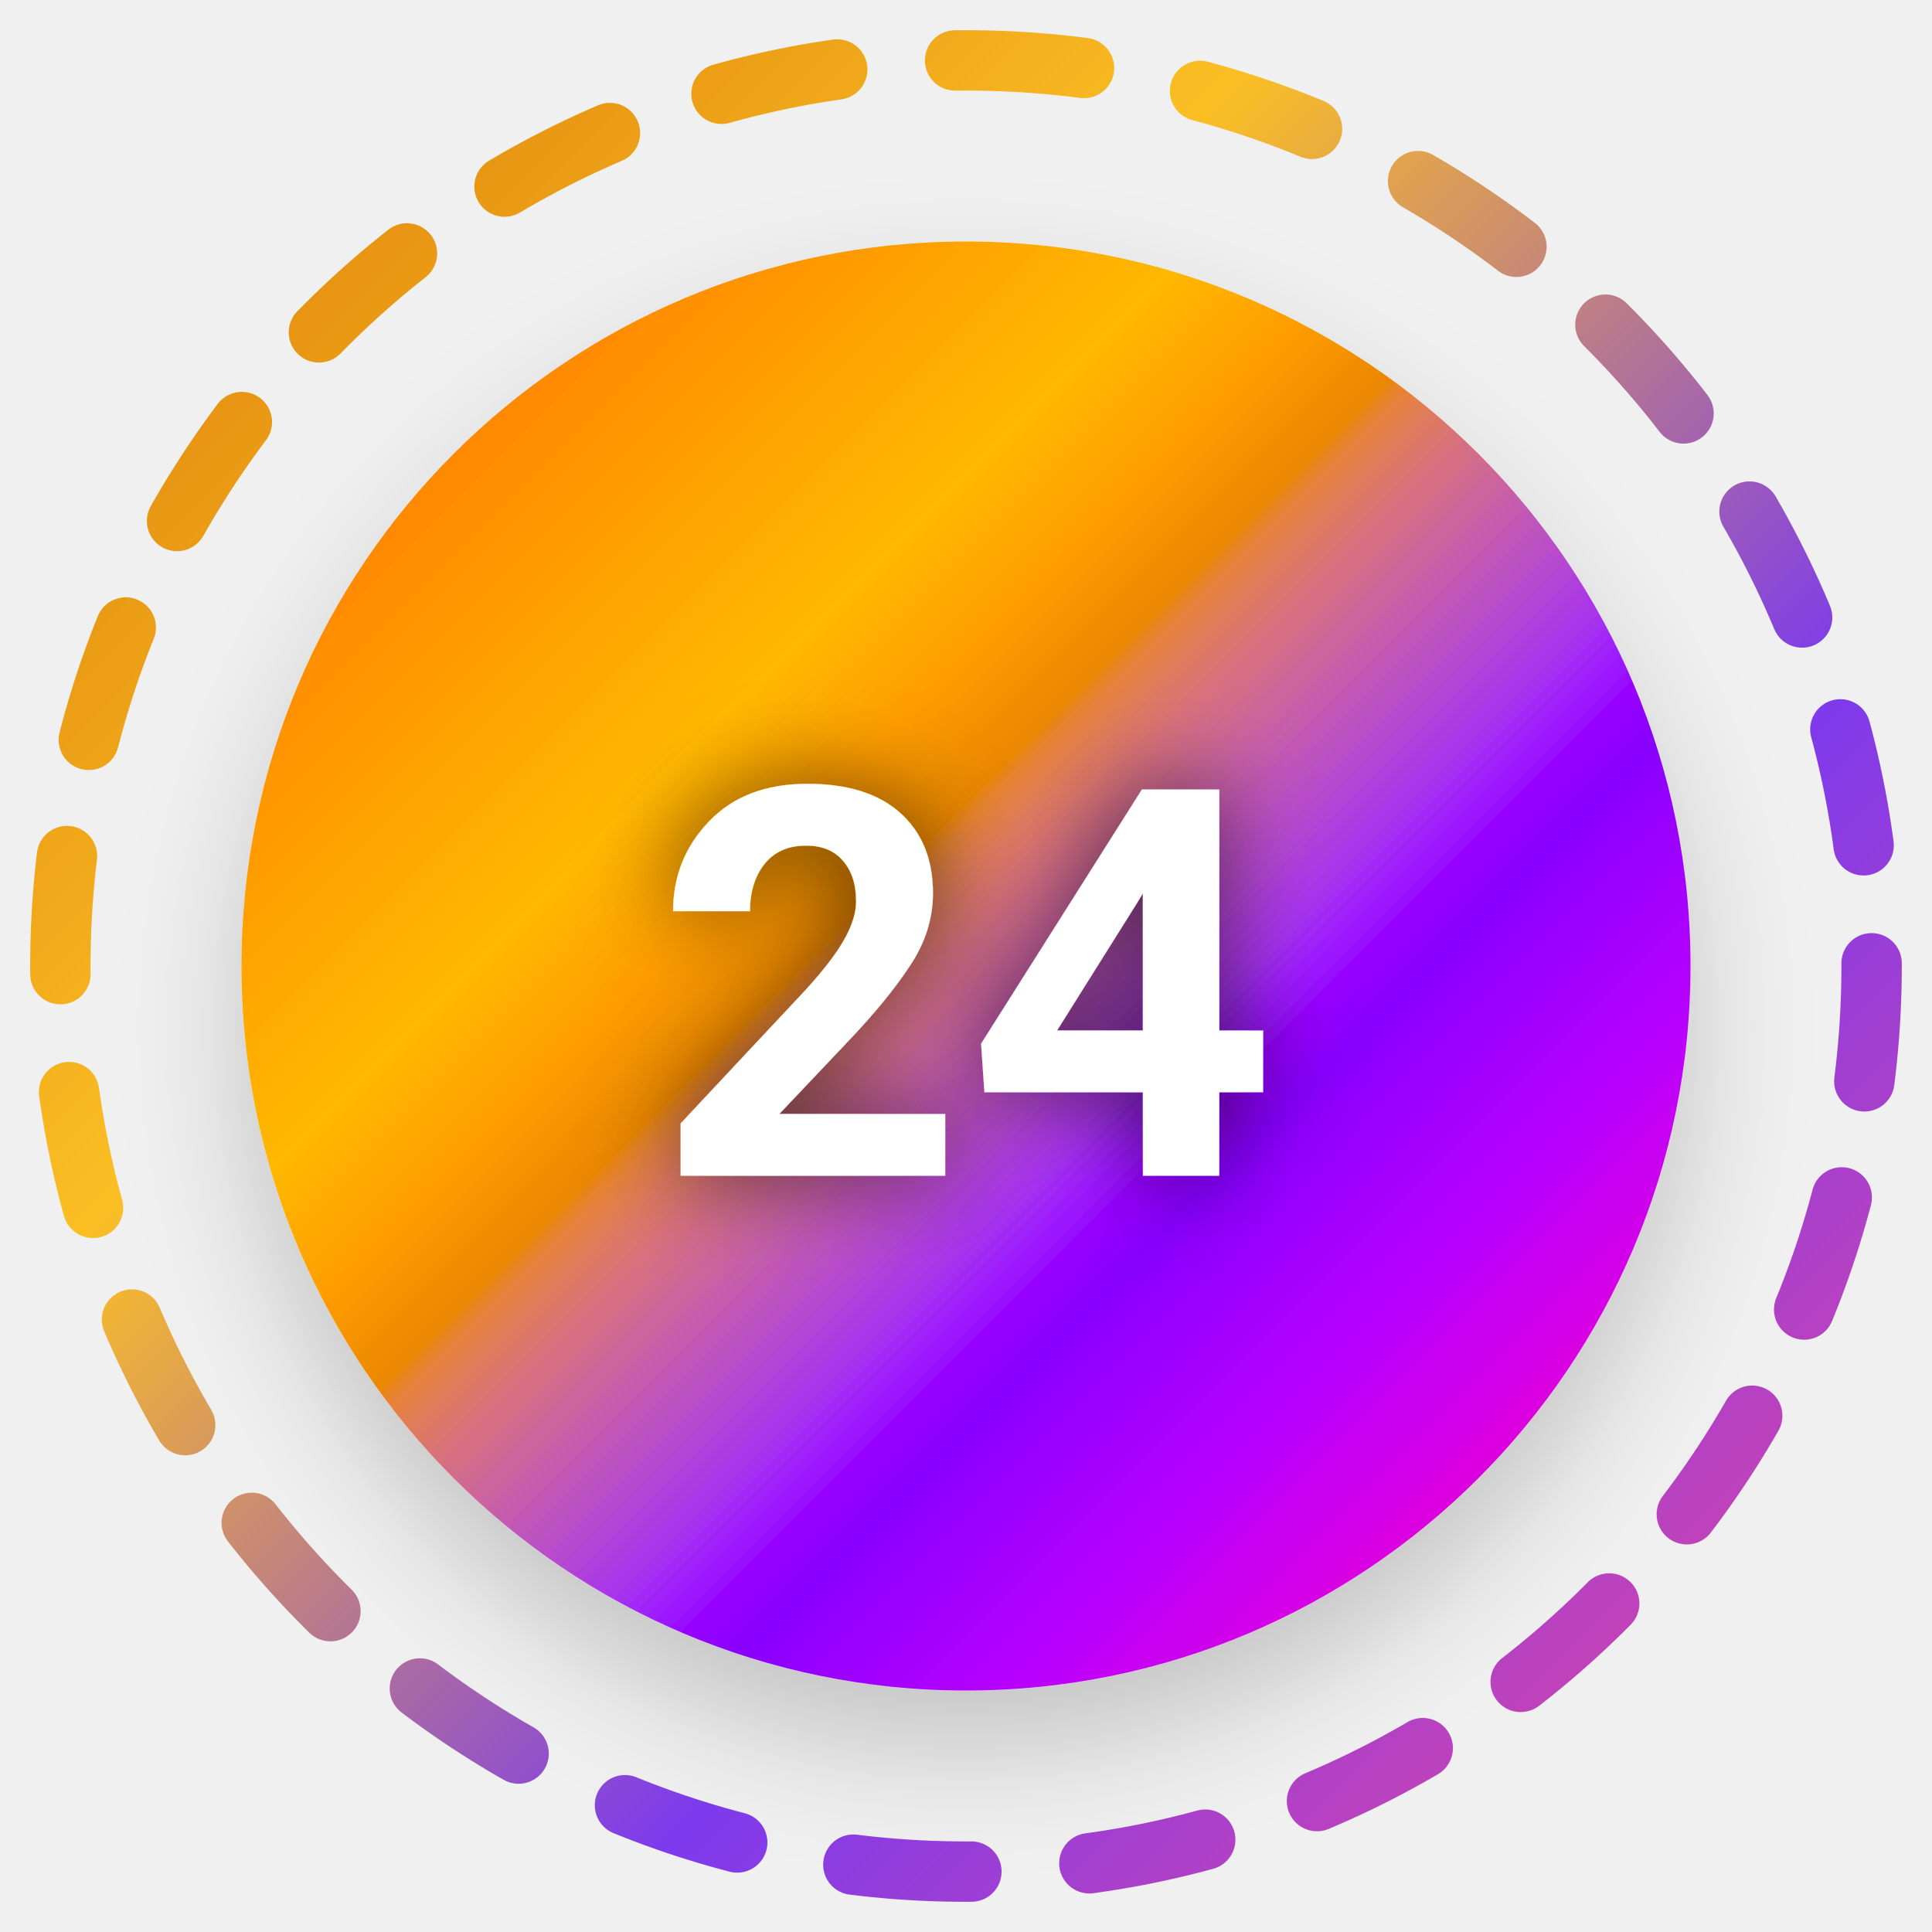
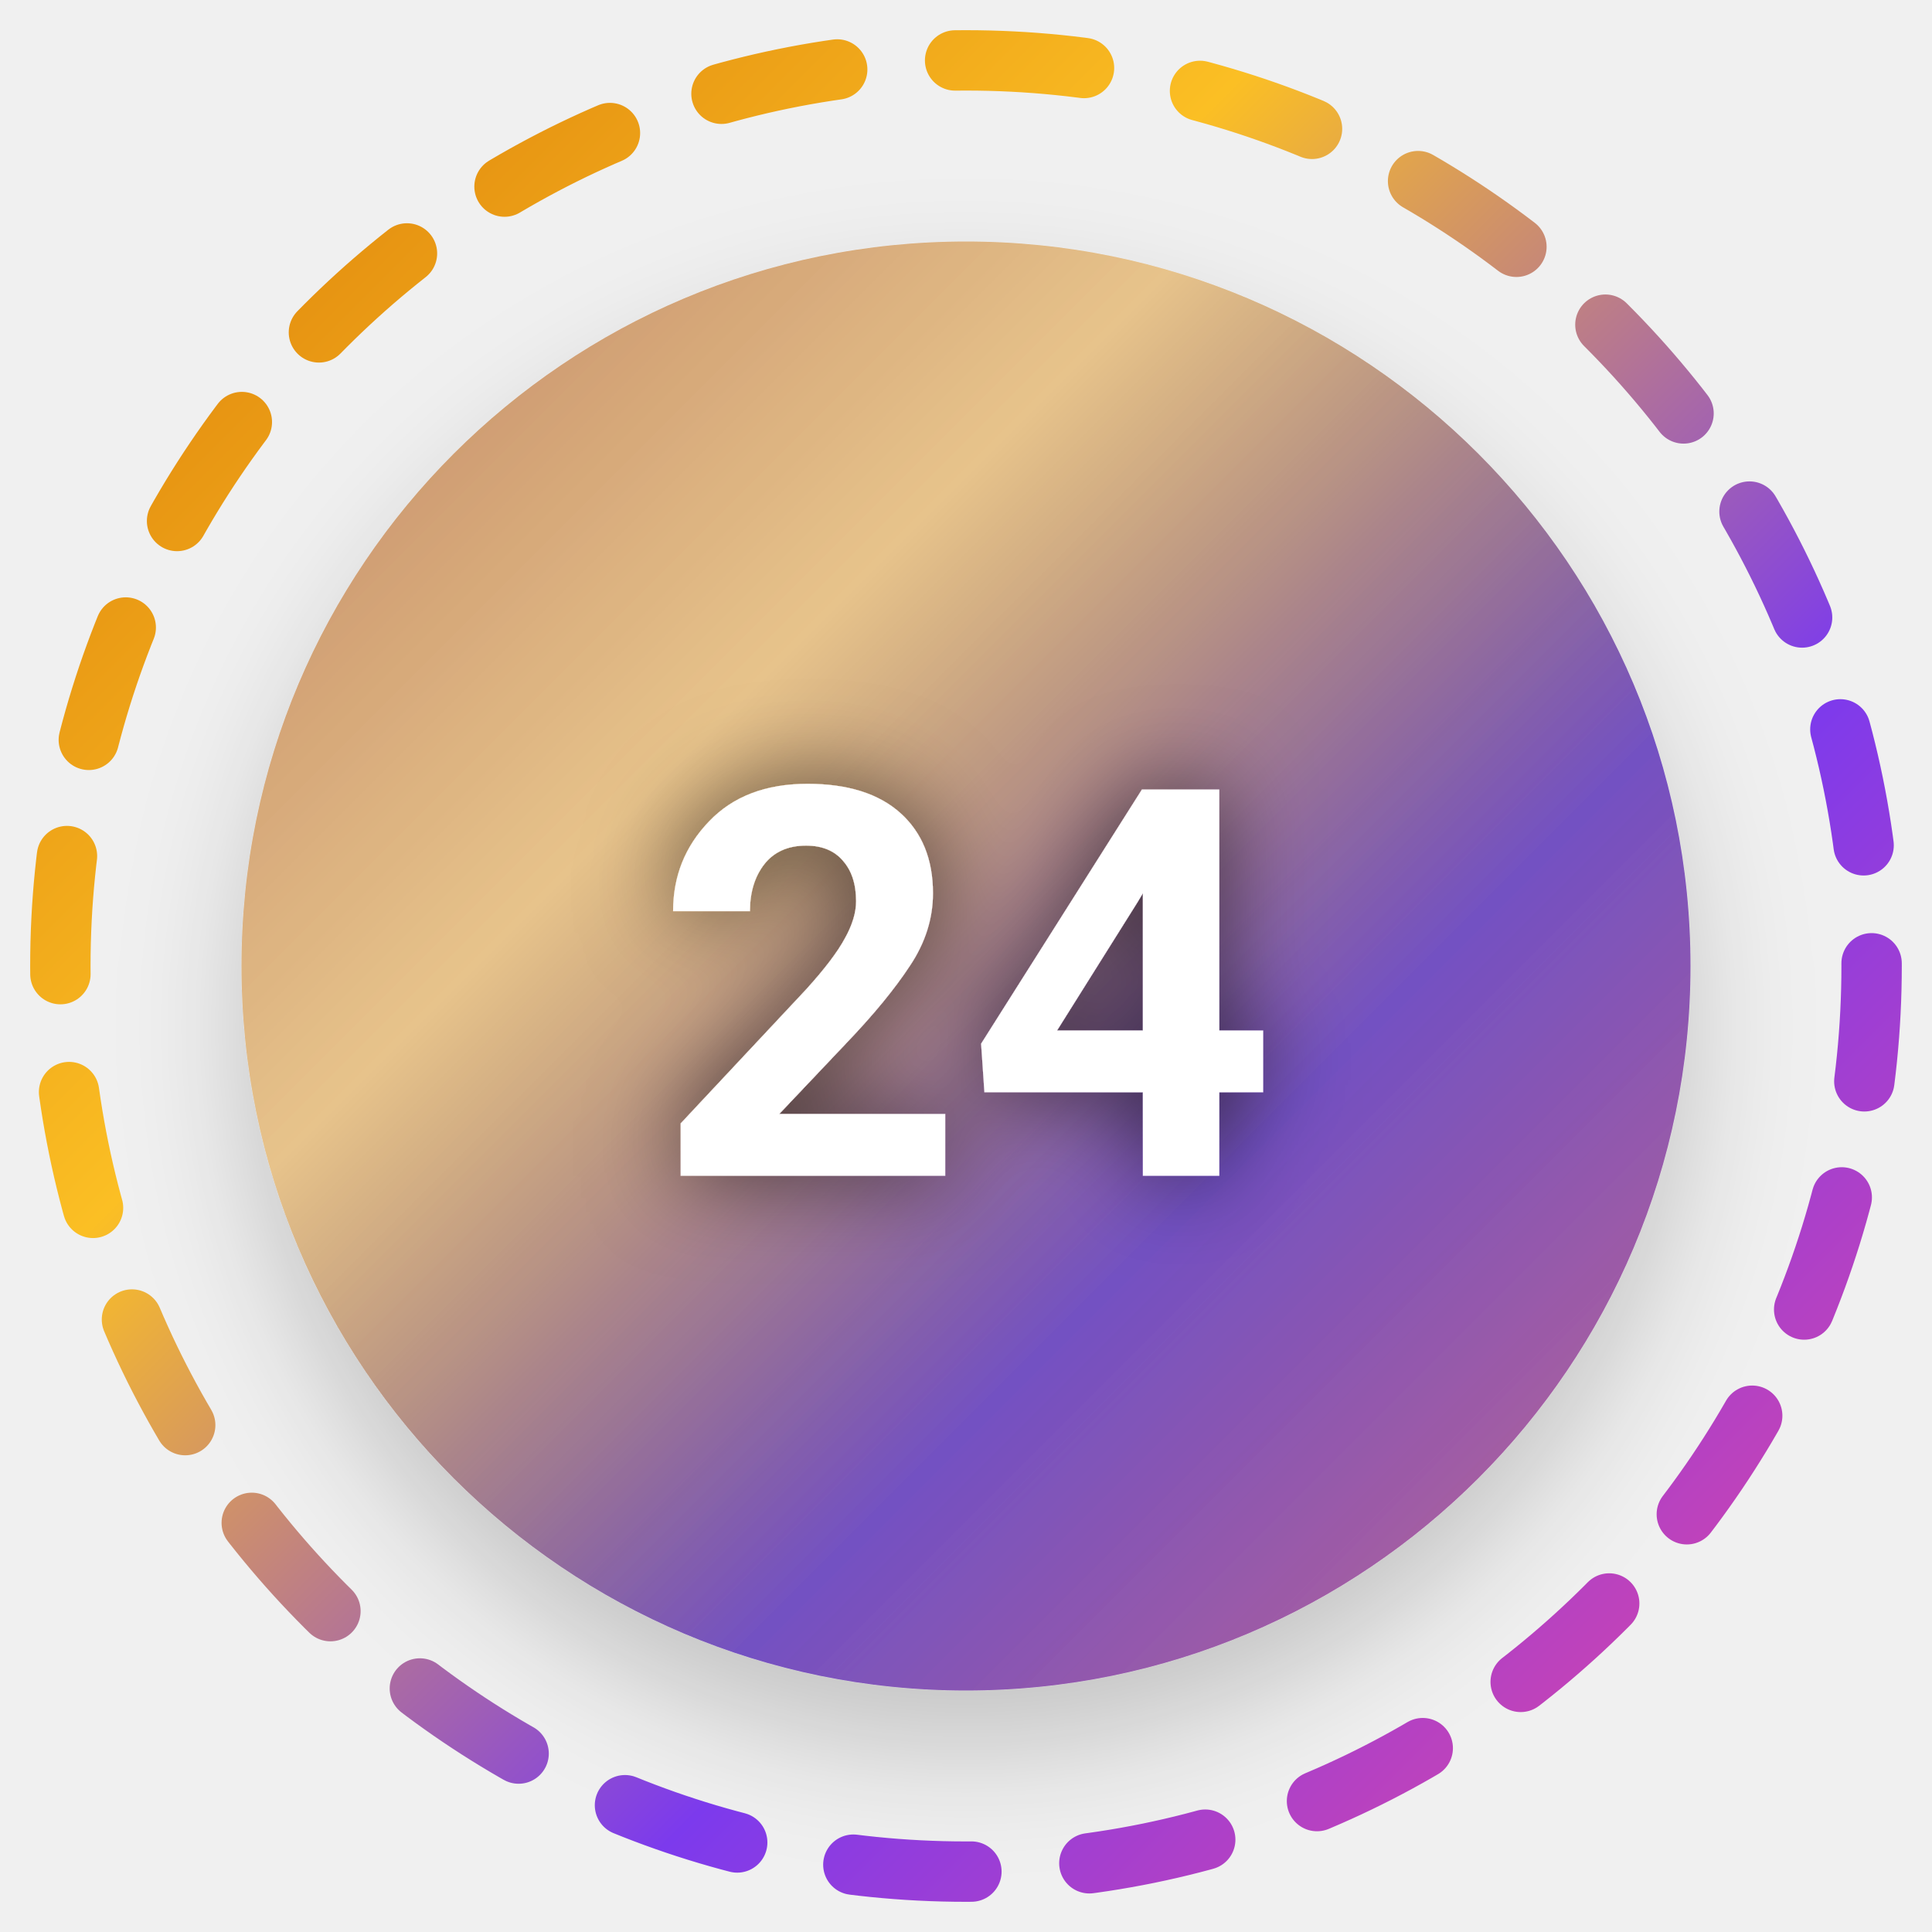
<svg xmlns="http://www.w3.org/2000/svg" width="64" height="64" viewBox="0 0 64 64" role="img" aria-label="Level 24">
  <defs>
    <linearGradient id="ring" x1="0" y1="0" x2="1" y2="1">
      <stop offset="0%" stop-color="#B87333" />
      <stop offset="100%" stop-color="#D18E52" />
    </linearGradient>
    <linearGradient id="inner" x1="0" y1="0" x2="1" y2="1">
      <stop offset="0%" stop-color="#d97706" />
      <stop offset="33%" stop-color="#fbbf24" />
      <stop offset="66%" stop-color="#7c3aed" />
      <stop offset="100%" stop-color="#ec4899" />
    </linearGradient>
    <filter id="shadow" x="-20%" y="-20%" width="140%" height="140%">
      <feDropShadow dx="0" dy="2" stdDeviation="2" flood-color="#000" flood-opacity=".18" />
    </filter>
    <filter id="saturation" x="-20%" y="-20%" width="140%" height="140%">
-       <feColorMatrix type="saturate" values="1.7" />
+       <feColorMatrix type="saturate" values="0.57" />
    </filter>
    <filter id="text-shadow" x="-50%" y="-50%" width="200%" height="200%">
      <feDropShadow dx="0" dy="0" stdDeviation="1.5" flood-color="#000" flood-opacity="0.6" />
    </filter>
  </defs>
  <g filter="url(#shadow)">
    <circle cx="32" cy="32" r="24" fill="url(#inner)" filter="url(#saturation)" />
  </g>
  <text x="32" y="34" font-family="'Segoe UI', 'Roboto', 'Helvetica Neue', Arial, sans-serif" font-size="150%" font-weight="700" text-anchor="middle" dominant-baseline="middle" fill="#ffffff" filter="url(#text-shadow)">24
    </text>
  <path d="M 32 2 A 30 30 0 1 1 31.999 2" fill="none" stroke="url(#inner)" stroke-width="2" stroke-linecap="round" stroke-dasharray="3.92 3.92" />
</svg>
